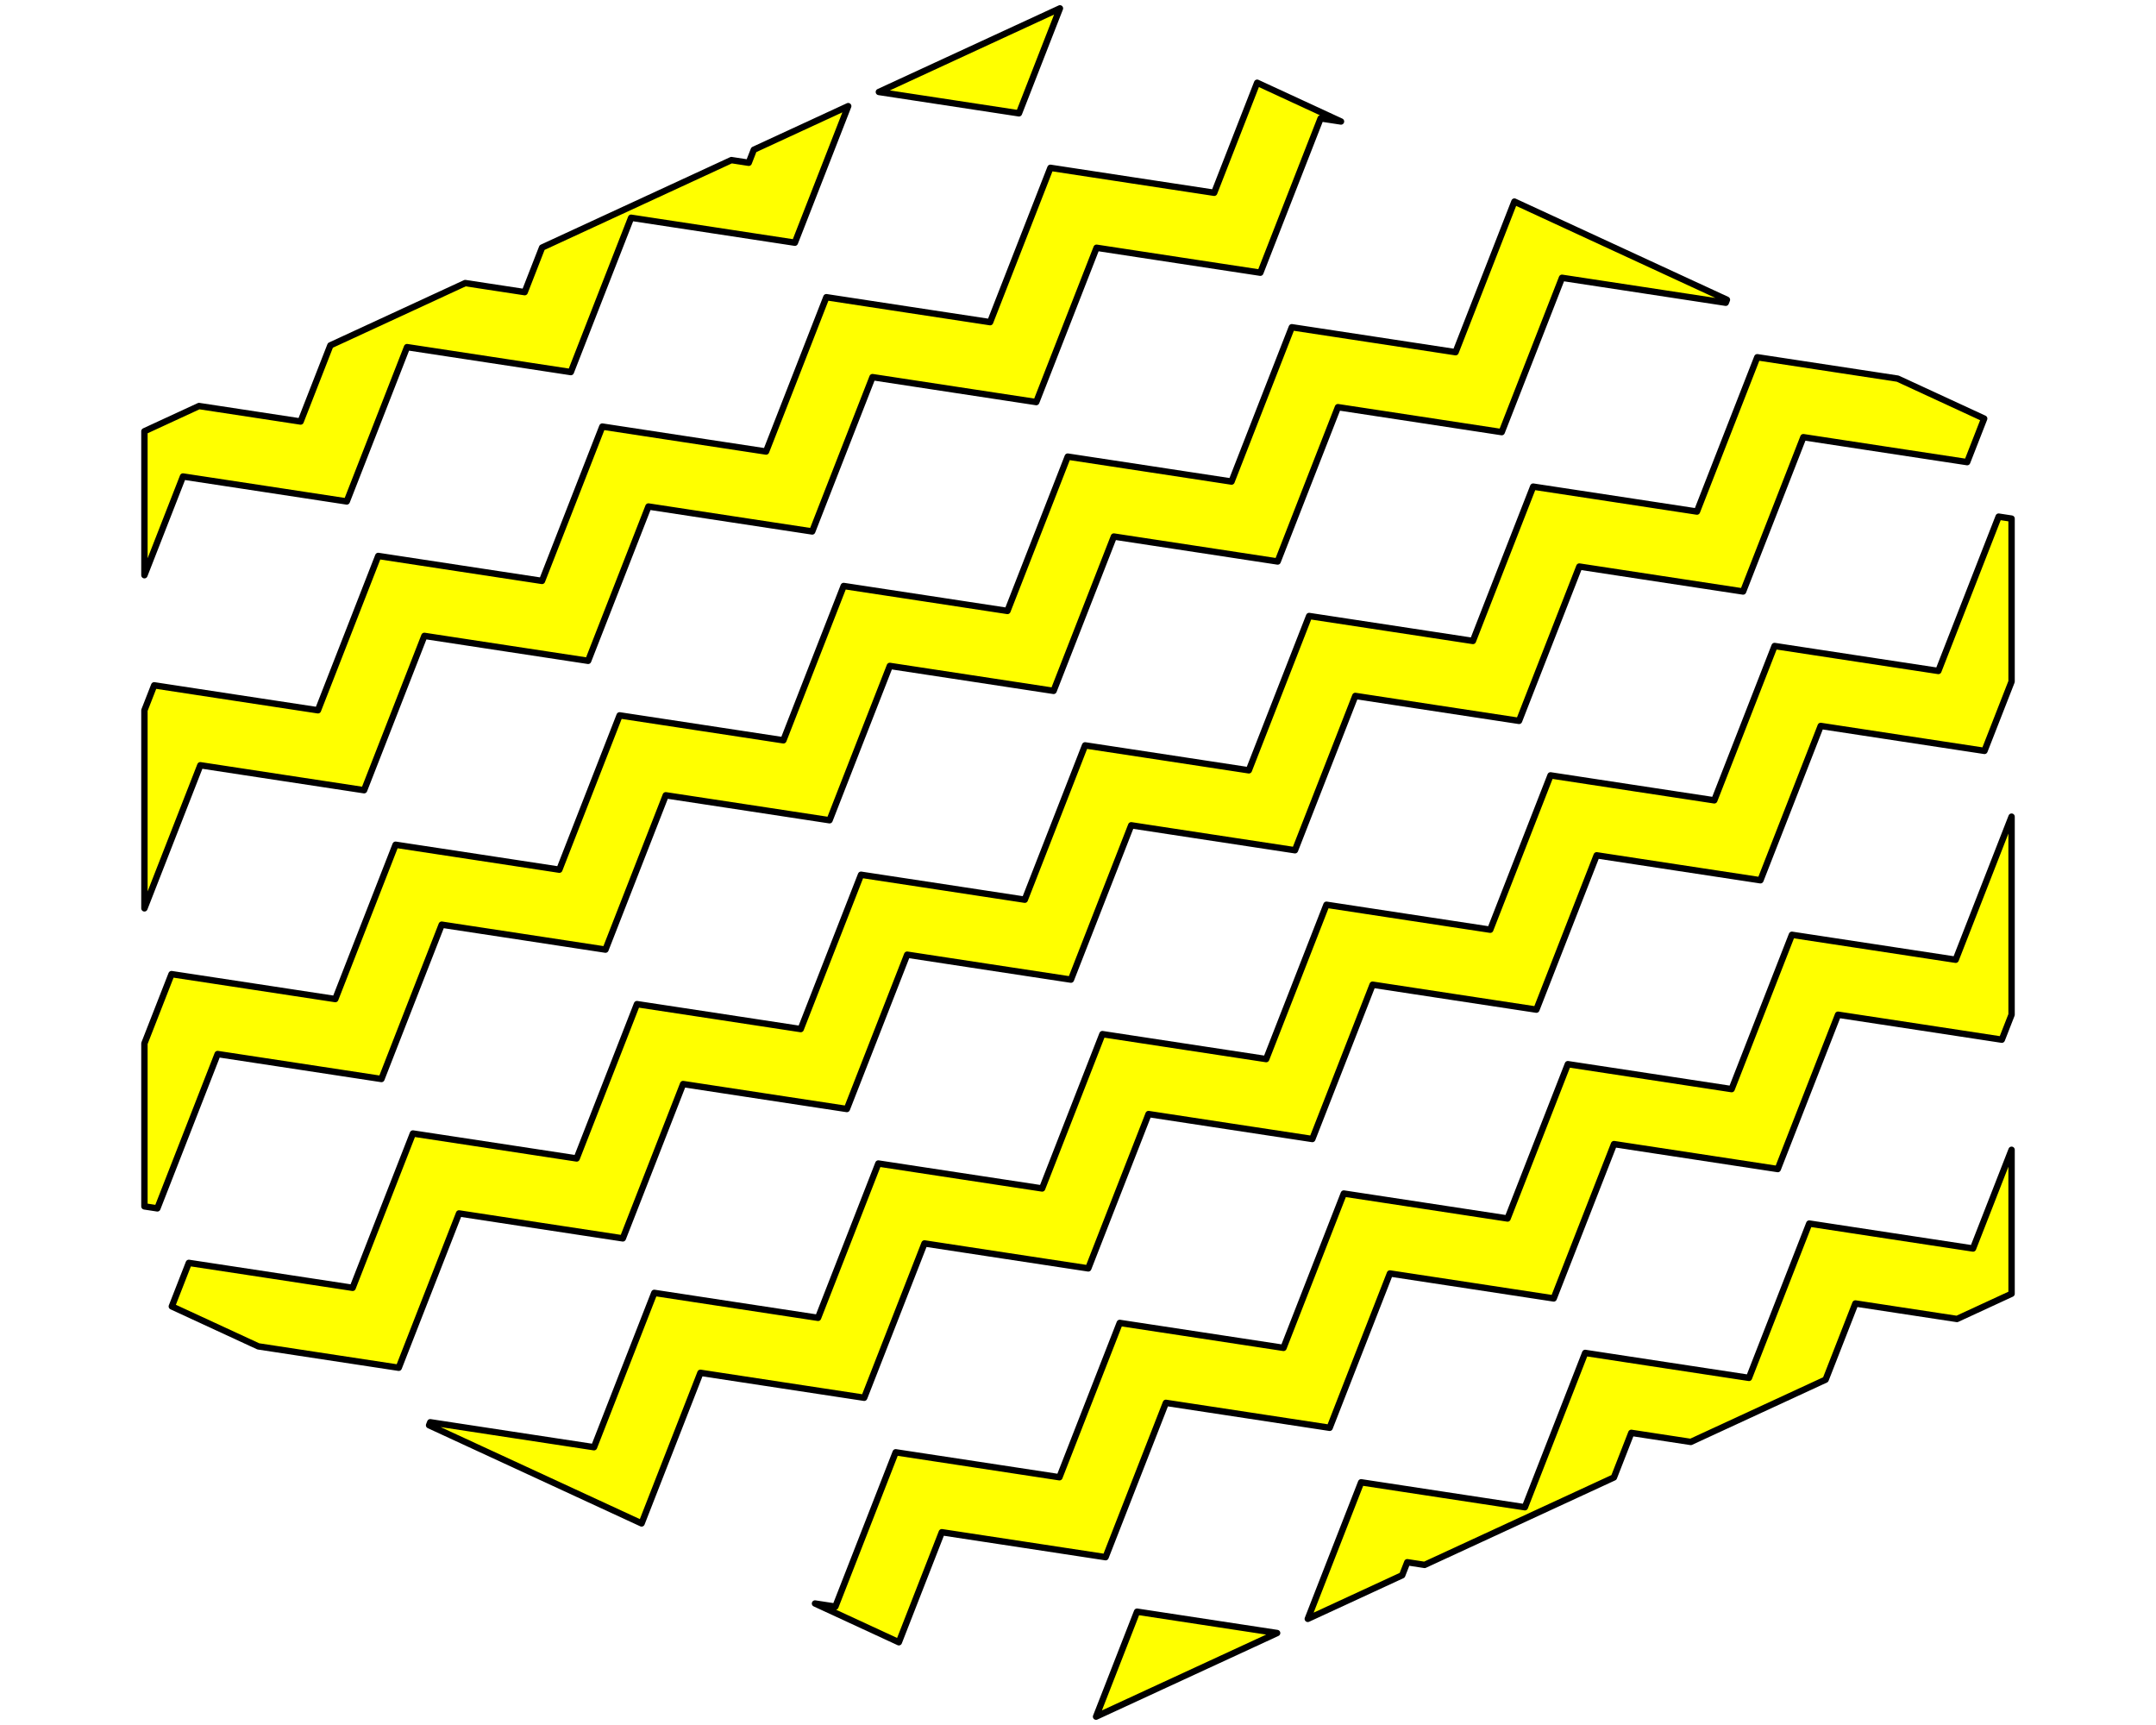
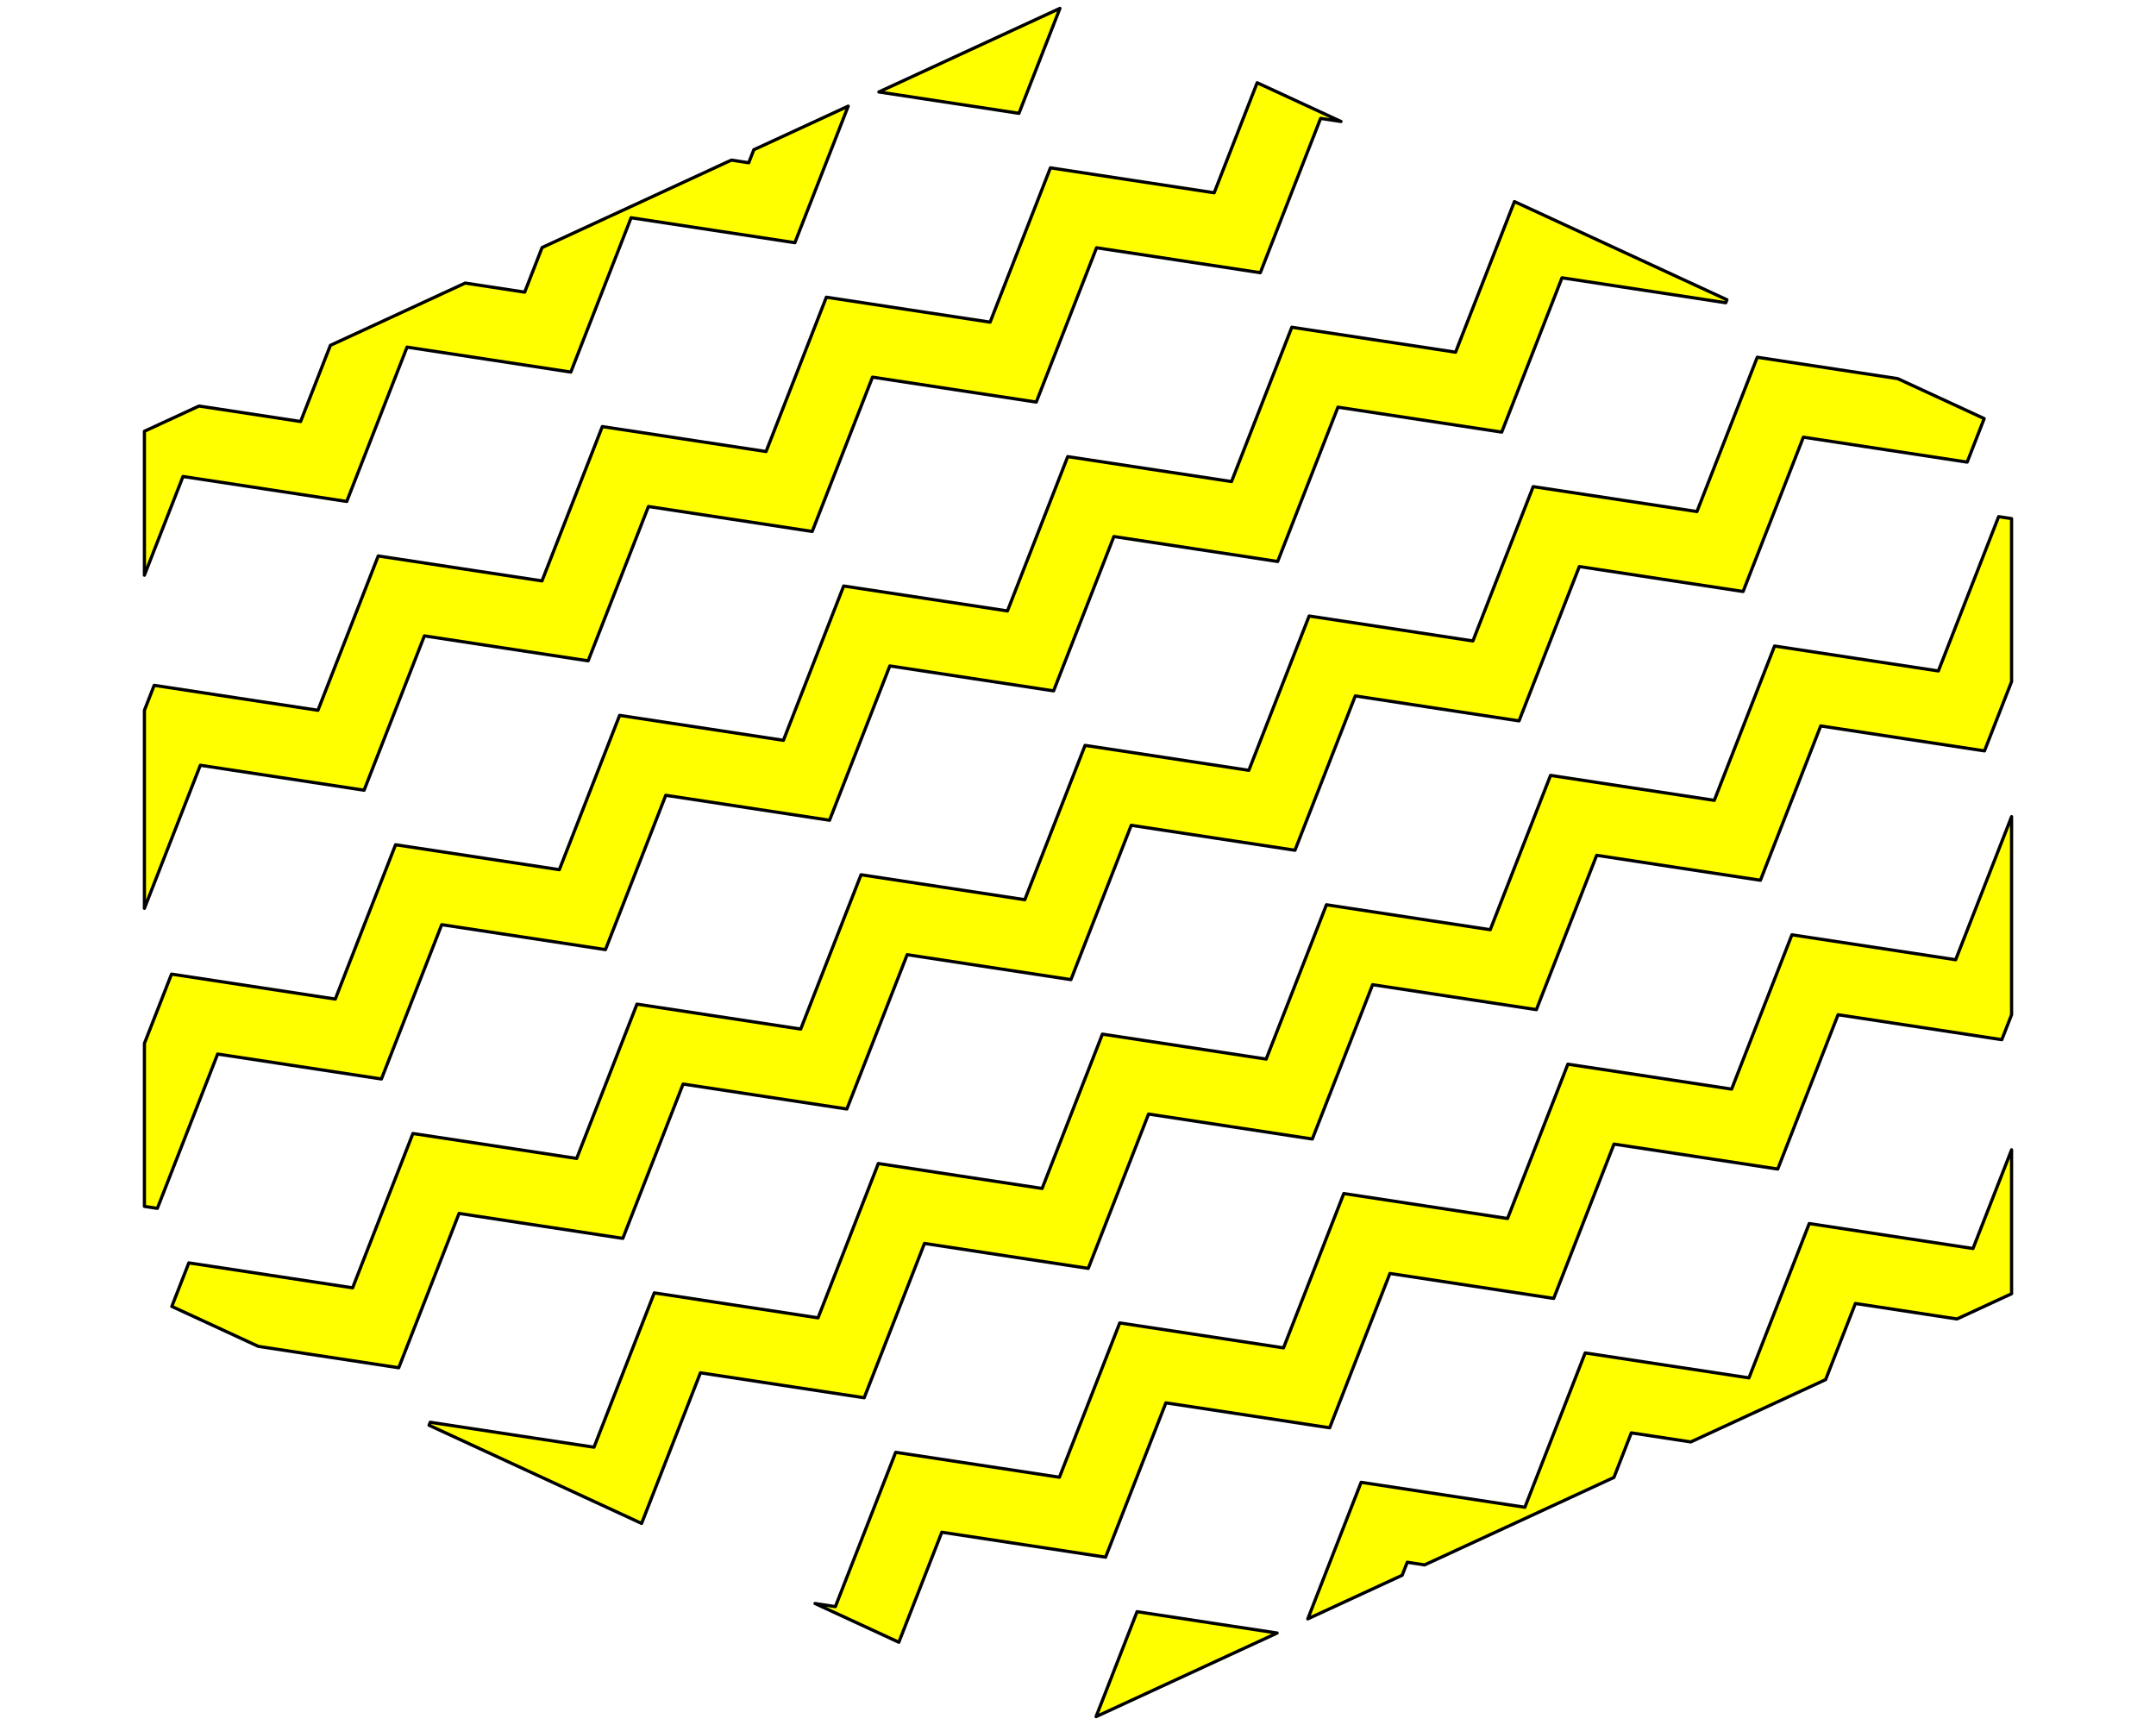
<svg xmlns="http://www.w3.org/2000/svg" class="svglite" data-engine-version="2.0" width="720.00pt" height="576.00pt" viewBox="0 0 720.00 576.00">
  <defs>
    <style type="text/css">
    .svglite line, .svglite polyline, .svglite polygon, .svglite path, .svglite rect, .svglite circle {
      fill: none;
      stroke: #000000;
      stroke-linecap: round;
      stroke-linejoin: round;
      stroke-miterlimit: 10.00;
    }
  </style>
  </defs>
  <rect width="100%" height="100%" style="stroke: none; fill: #FFFFFF;" />
  <defs>
    <clipPath id="cpMC4wMHw3MjAuMDB8MC4wMHw1NzYuMDA=">
      <rect x="0.00" y="0.00" width="720.00" height="576.00" />
    </clipPath>
  </defs>
  <g clip-path="url(#cpMC4wMHw3MjAuMDB8MC4wMHw1NzYuMDA=)">
-     <polygon points="369.66,563.93 379.72,538.16 407.07,542.33 426.50,545.29 366.03,573.21 369.66,563.93 " style="stroke-width: 2.13; stroke-linecap: square; fill: #FFFF00;" />
-     <polygon points="444.48,520.73 454.55,494.96 481.90,499.13 509.24,503.29 519.31,477.53 529.37,451.76 556.72,455.93 584.07,460.09 594.13,434.33 604.20,408.56 631.54,412.73 658.89,416.89 668.96,391.13 671.77,383.93 671.77,432.00 653.54,440.42 646.95,439.42 619.61,435.25 609.67,460.68 564.64,481.48 544.78,478.45 538.97,493.34 475.75,522.54 469.96,521.65 468.26,526.00 436.74,540.56 444.48,520.73 " style="stroke-width: 2.13; stroke-linecap: square; fill: #FFFF00;" />
-     <polygon points="278.98,536.47 289.05,510.70 299.11,484.94 326.46,489.10 353.80,493.27 363.87,467.50 373.94,441.74 401.28,445.90 428.63,450.07 438.70,424.30 448.76,398.54 476.11,402.70 503.45,406.87 513.52,381.10 523.59,355.34 550.93,359.50 578.28,363.67 588.34,337.90 598.41,312.14 625.76,316.30 653.10,320.47 663.17,294.70 671.77,272.69 671.77,338.82 668.51,347.16 641.17,342.99 613.82,338.83 603.75,364.59 593.69,390.36 566.34,386.19 539.00,382.03 528.93,407.79 518.86,433.56 491.52,429.39 464.17,425.23 454.10,450.99 444.04,476.76 416.69,472.59 389.35,468.43 379.28,494.19 369.21,519.96 341.87,515.79 314.52,511.63 304.46,537.39 300.17,548.37 272.17,535.43 278.98,536.47 " style="stroke-width: 2.13; stroke-linecap: square; fill: #FFFF00;" />
-     <polygon points="143.68,474.91 171.02,479.08 198.37,483.24 208.43,457.48 218.50,431.71 245.85,435.88 273.19,440.04 283.26,414.28 293.32,388.51 320.67,392.68 348.02,396.84 358.08,371.08 368.15,345.31 395.50,349.48 422.84,353.64 432.91,327.88 442.97,302.11 470.32,306.28 497.67,310.44 507.73,284.68 517.80,258.91 545.14,263.08 572.49,267.24 582.56,241.48 592.62,215.71 619.97,219.88 647.32,224.04 657.38,198.28 667.45,172.51 671.77,173.17 671.77,227.59 662.72,250.73 635.38,246.57 608.03,242.40 597.97,268.17 587.90,293.93 560.55,289.77 533.21,285.60 523.14,311.37 513.08,337.13 485.73,332.97 458.38,328.80 448.32,354.57 438.25,380.33 410.90,376.17 383.56,372.00 373.49,397.77 363.43,423.53 336.08,419.37 308.73,415.20 298.67,440.97 288.60,466.73 261.26,462.57 233.91,458.40 223.84,484.17 214.26,508.69 143.29,475.91 143.68,474.91 " style="stroke-width: 2.13; stroke-linecap: square; fill: #FFFF00;" />
-     <polygon points="63.06,421.69 90.41,425.85 117.76,430.02 127.82,404.25 137.89,378.49 165.23,382.65 192.58,386.82 202.65,361.05 212.71,335.29 240.06,339.45 267.40,343.62 277.47,317.85 287.54,292.09 314.88,296.25 342.23,300.42 352.30,274.65 362.36,248.89 389.71,253.05 417.05,257.22 427.12,231.45 437.19,205.69 464.53,209.85 491.88,214.02 501.94,188.25 512.01,162.49 539.36,166.65 566.70,170.82 576.77,145.05 586.84,119.29 614.18,123.45 633.74,126.43 662.62,139.77 656.94,154.31 629.59,150.15 602.24,145.98 592.18,171.75 582.11,197.51 554.77,193.35 527.42,189.18 517.35,214.95 507.29,240.71 479.94,236.55 452.60,232.38 442.53,258.15 432.46,283.91 405.12,279.75 377.77,275.58 367.70,301.35 357.64,327.11 330.29,322.95 302.95,318.78 292.88,344.55 282.81,370.31 255.47,366.15 228.12,361.98 218.06,387.75 207.99,413.51 180.64,409.35 153.30,405.18 143.23,430.95 133.16,456.71 105.82,452.55 86.26,449.57 57.38,436.23 63.06,421.69 " style="stroke-width: 2.13; stroke-linecap: square; fill: #FFFF00;" />
-     <polygon points="57.28,325.27 84.62,329.43 111.97,333.60 122.03,307.83 132.10,282.07 159.45,286.23 186.79,290.40 196.86,264.63 206.92,238.87 234.27,243.03 261.62,247.20 271.68,221.43 281.75,195.67 309.10,199.83 336.44,204.00 346.51,178.23 356.57,152.47 383.92,156.63 411.27,160.80 421.33,135.03 431.40,109.27 458.74,113.43 486.09,117.60 496.16,91.83 505.74,67.31 576.71,100.09 576.32,101.09 548.98,96.92 521.63,92.76 511.57,118.52 501.50,144.29 474.15,140.12 446.81,135.96 436.74,161.72 426.68,187.49 399.33,183.32 371.98,179.16 361.92,204.92 351.85,230.69 324.50,226.52 297.16,222.36 287.09,248.12 277.03,273.89 249.68,269.72 222.33,265.56 212.27,291.32 202.20,317.09 174.86,312.92 147.51,308.76 137.44,334.52 127.38,360.29 100.03,356.12 72.68,351.96 62.62,377.72 52.55,403.49 48.23,402.83 48.23,348.41 57.28,325.27 " style="stroke-width: 2.13; stroke-linecap: square; fill: #FFFF00;" />
-     <polygon points="51.49,228.84 78.83,233.01 106.18,237.17 116.25,211.41 126.31,185.64 153.66,189.81 181.00,193.97 191.07,168.21 201.14,142.44 228.48,146.61 255.83,150.77 265.90,125.01 275.96,99.24 303.31,103.41 330.65,107.57 340.72,81.81 350.79,56.04 378.13,60.21 405.48,64.37 415.54,38.61 419.83,27.63 447.83,40.57 441.02,39.53 430.95,65.30 420.89,91.06 393.54,86.90 366.20,82.73 356.13,108.50 346.06,134.26 318.72,130.10 291.37,125.93 281.30,151.70 271.24,177.46 243.89,173.30 216.55,169.13 206.48,194.90 196.41,220.66 169.07,216.50 141.72,212.33 131.66,238.10 121.59,263.86 94.24,259.70 66.90,255.53 56.83,281.30 48.23,303.31 48.23,237.18 51.49,228.84 " style="stroke-width: 2.13; stroke-linecap: square; fill: #FFFF00;" />
-     <polygon points="73.05,136.58 100.39,140.75 110.33,115.32 155.36,94.52 175.22,97.55 181.03,82.66 244.25,53.46 250.04,54.35 251.74,50.00 283.26,35.44 275.52,55.27 265.45,81.04 238.10,76.87 210.76,72.71 200.69,98.47 190.63,124.24 163.28,120.07 135.93,115.91 125.87,141.67 115.80,167.44 88.46,163.27 61.11,159.11 51.04,184.87 48.23,192.07 48.23,144.00 66.46,135.58 73.05,136.58 " style="stroke-width: 2.13; stroke-linecap: square; fill: #FFFF00;" />
-     <polygon points="350.34,12.07 340.28,37.84 312.93,33.67 293.50,30.71 353.97,2.79 350.34,12.07 " style="stroke-width: 2.13; stroke-linecap: square; fill: #FFFF00;" />
+     <polygon points="369.66,563.93 379.72,538.16 407.07,542.33 426.50,545.29 366.03,573.21 369.66,563.93 " style="stroke-width: 1.07; stroke-linecap: square; fill: #FFFF00;" />
+     <polygon points="444.48,520.73 454.55,494.96 481.90,499.13 509.24,503.29 519.31,477.53 529.37,451.76 556.72,455.93 584.07,460.09 594.13,434.33 604.20,408.56 631.54,412.73 658.89,416.89 668.96,391.13 671.77,383.93 671.77,432.00 653.54,440.42 646.95,439.42 619.61,435.25 609.67,460.68 564.64,481.48 544.78,478.45 538.97,493.34 475.75,522.54 469.96,521.65 468.26,526.00 436.74,540.56 444.48,520.73 " style="stroke-width: 1.07; stroke-linecap: square; fill: #FFFF00;" />
+     <polygon points="278.98,536.47 289.05,510.70 299.11,484.94 326.46,489.10 353.80,493.27 363.87,467.50 373.94,441.74 401.28,445.90 428.63,450.07 438.70,424.30 448.76,398.54 476.11,402.70 503.45,406.87 513.52,381.10 523.59,355.34 550.93,359.50 578.28,363.67 588.34,337.90 598.41,312.14 625.76,316.30 653.10,320.47 663.17,294.70 671.77,272.69 671.77,338.82 668.51,347.16 641.17,342.99 613.82,338.83 603.75,364.59 593.69,390.36 566.34,386.19 539.00,382.03 528.93,407.79 518.86,433.56 491.52,429.39 464.17,425.23 454.10,450.99 444.04,476.76 416.69,472.59 389.35,468.43 379.28,494.19 369.21,519.96 341.87,515.79 314.52,511.63 304.46,537.39 300.17,548.37 272.17,535.43 278.98,536.47 " style="stroke-width: 1.07; stroke-linecap: square; fill: #FFFF00;" />
+     <polygon points="143.68,474.91 171.02,479.08 198.37,483.24 208.43,457.48 218.50,431.71 245.85,435.88 273.19,440.04 283.26,414.28 293.32,388.51 320.67,392.68 348.02,396.84 358.08,371.08 368.15,345.31 395.50,349.48 422.84,353.64 432.91,327.88 442.97,302.11 470.32,306.28 497.67,310.44 507.73,284.68 517.80,258.91 545.14,263.08 572.49,267.24 582.56,241.48 592.62,215.71 619.97,219.88 647.32,224.04 657.38,198.28 667.45,172.51 671.77,173.17 671.77,227.59 662.72,250.73 635.38,246.57 608.03,242.40 597.97,268.17 587.90,293.93 560.55,289.77 533.21,285.60 523.14,311.37 513.08,337.13 485.73,332.97 458.38,328.80 448.32,354.57 438.25,380.33 410.90,376.17 383.56,372.00 373.49,397.77 363.43,423.53 336.08,419.37 308.73,415.20 298.67,440.97 288.60,466.73 261.26,462.57 233.91,458.40 223.84,484.17 214.26,508.69 143.29,475.91 143.68,474.91 " style="stroke-width: 1.07; stroke-linecap: square; fill: #FFFF00;" />
+     <polygon points="63.06,421.69 90.41,425.85 117.76,430.02 127.82,404.25 137.89,378.49 165.23,382.65 192.58,386.82 202.65,361.05 212.71,335.29 240.06,339.45 267.40,343.62 277.47,317.85 287.54,292.09 314.88,296.25 342.23,300.42 352.30,274.65 362.36,248.89 389.71,253.05 417.05,257.22 427.12,231.45 437.19,205.69 464.53,209.85 491.88,214.02 501.94,188.25 512.01,162.49 539.36,166.65 566.70,170.82 576.77,145.05 586.84,119.29 614.18,123.45 633.74,126.43 662.62,139.77 656.94,154.31 629.59,150.15 602.24,145.98 592.18,171.75 582.11,197.51 554.77,193.35 527.42,189.18 517.35,214.95 507.29,240.71 479.94,236.55 452.60,232.38 442.53,258.15 432.46,283.91 405.12,279.75 377.77,275.58 367.70,301.35 357.64,327.11 330.29,322.95 302.95,318.78 292.88,344.55 282.81,370.31 255.47,366.15 228.12,361.98 218.06,387.75 207.99,413.51 180.64,409.35 153.30,405.18 143.23,430.95 133.16,456.71 105.82,452.55 86.26,449.57 57.38,436.23 63.06,421.69 " style="stroke-width: 1.07; stroke-linecap: square; fill: #FFFF00;" />
+     <polygon points="57.28,325.27 84.62,329.43 111.97,333.60 122.03,307.83 132.10,282.07 159.45,286.23 186.79,290.40 196.86,264.63 206.92,238.87 234.27,243.03 261.62,247.20 271.68,221.43 281.75,195.67 309.10,199.83 336.44,204.00 346.51,178.23 356.57,152.47 383.92,156.63 411.27,160.80 421.33,135.03 431.40,109.27 458.74,113.43 486.09,117.60 496.16,91.83 505.74,67.31 576.71,100.09 576.32,101.09 548.98,96.92 521.63,92.76 511.57,118.52 501.50,144.29 474.15,140.12 446.81,135.96 436.74,161.72 426.68,187.49 399.33,183.32 371.98,179.16 361.92,204.92 351.85,230.69 324.50,226.52 297.16,222.36 287.09,248.12 277.03,273.89 249.68,269.72 222.33,265.56 212.27,291.32 202.20,317.09 174.86,312.92 147.51,308.76 137.44,334.52 127.38,360.29 100.03,356.12 72.68,351.96 62.62,377.72 52.55,403.49 48.23,402.83 48.23,348.41 57.28,325.27 " style="stroke-width: 1.07; stroke-linecap: square; fill: #FFFF00;" />
+     <polygon points="51.49,228.84 78.83,233.01 106.18,237.17 116.25,211.41 126.31,185.64 153.66,189.81 181.00,193.97 191.07,168.21 201.14,142.44 228.48,146.61 255.83,150.77 265.90,125.01 275.96,99.24 303.31,103.41 330.65,107.57 340.72,81.81 350.79,56.04 378.13,60.21 405.48,64.37 415.54,38.61 419.83,27.63 447.83,40.57 441.02,39.53 430.95,65.30 420.89,91.06 393.54,86.90 366.20,82.73 356.13,108.50 346.06,134.26 318.72,130.10 291.37,125.93 281.30,151.70 271.24,177.46 243.89,173.30 216.55,169.13 206.48,194.90 196.41,220.66 169.07,216.50 141.72,212.33 131.66,238.10 121.59,263.86 94.24,259.70 66.90,255.53 56.83,281.30 48.23,303.31 48.23,237.18 51.49,228.84 " style="stroke-width: 1.07; stroke-linecap: square; fill: #FFFF00;" />
+     <polygon points="73.05,136.58 100.39,140.75 110.33,115.32 155.36,94.52 175.22,97.55 181.03,82.66 244.25,53.46 250.04,54.35 251.74,50.00 283.26,35.44 275.52,55.27 265.45,81.04 238.10,76.87 210.76,72.71 200.69,98.47 190.63,124.24 163.28,120.07 135.93,115.91 125.87,141.67 115.80,167.44 88.46,163.27 61.11,159.11 51.04,184.87 48.23,192.07 48.23,144.00 66.46,135.58 73.05,136.58 " style="stroke-width: 1.07; stroke-linecap: square; fill: #FFFF00;" />
+     <polygon points="350.34,12.07 340.28,37.84 312.93,33.67 293.50,30.71 353.97,2.79 350.34,12.07 " style="stroke-width: 1.07; stroke-linecap: square; fill: #FFFF00;" />
  </g>
</svg>
